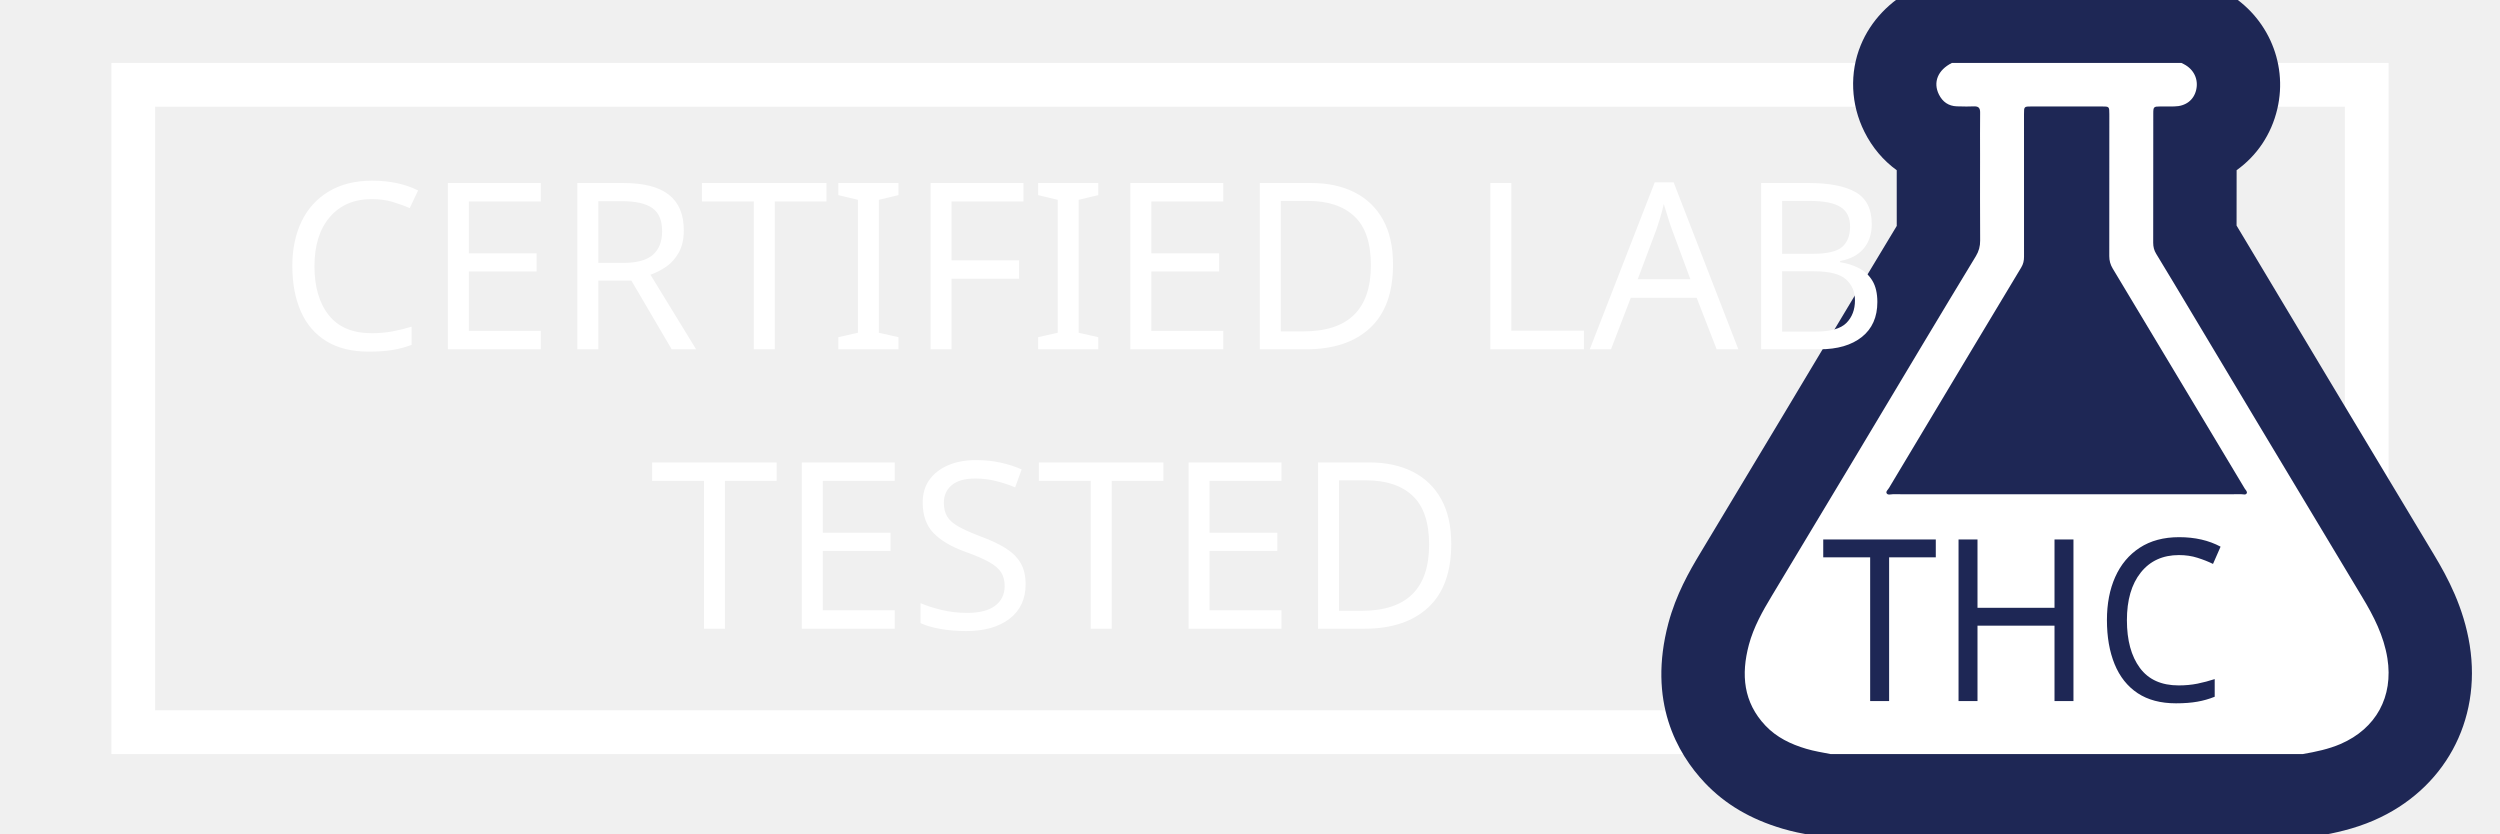
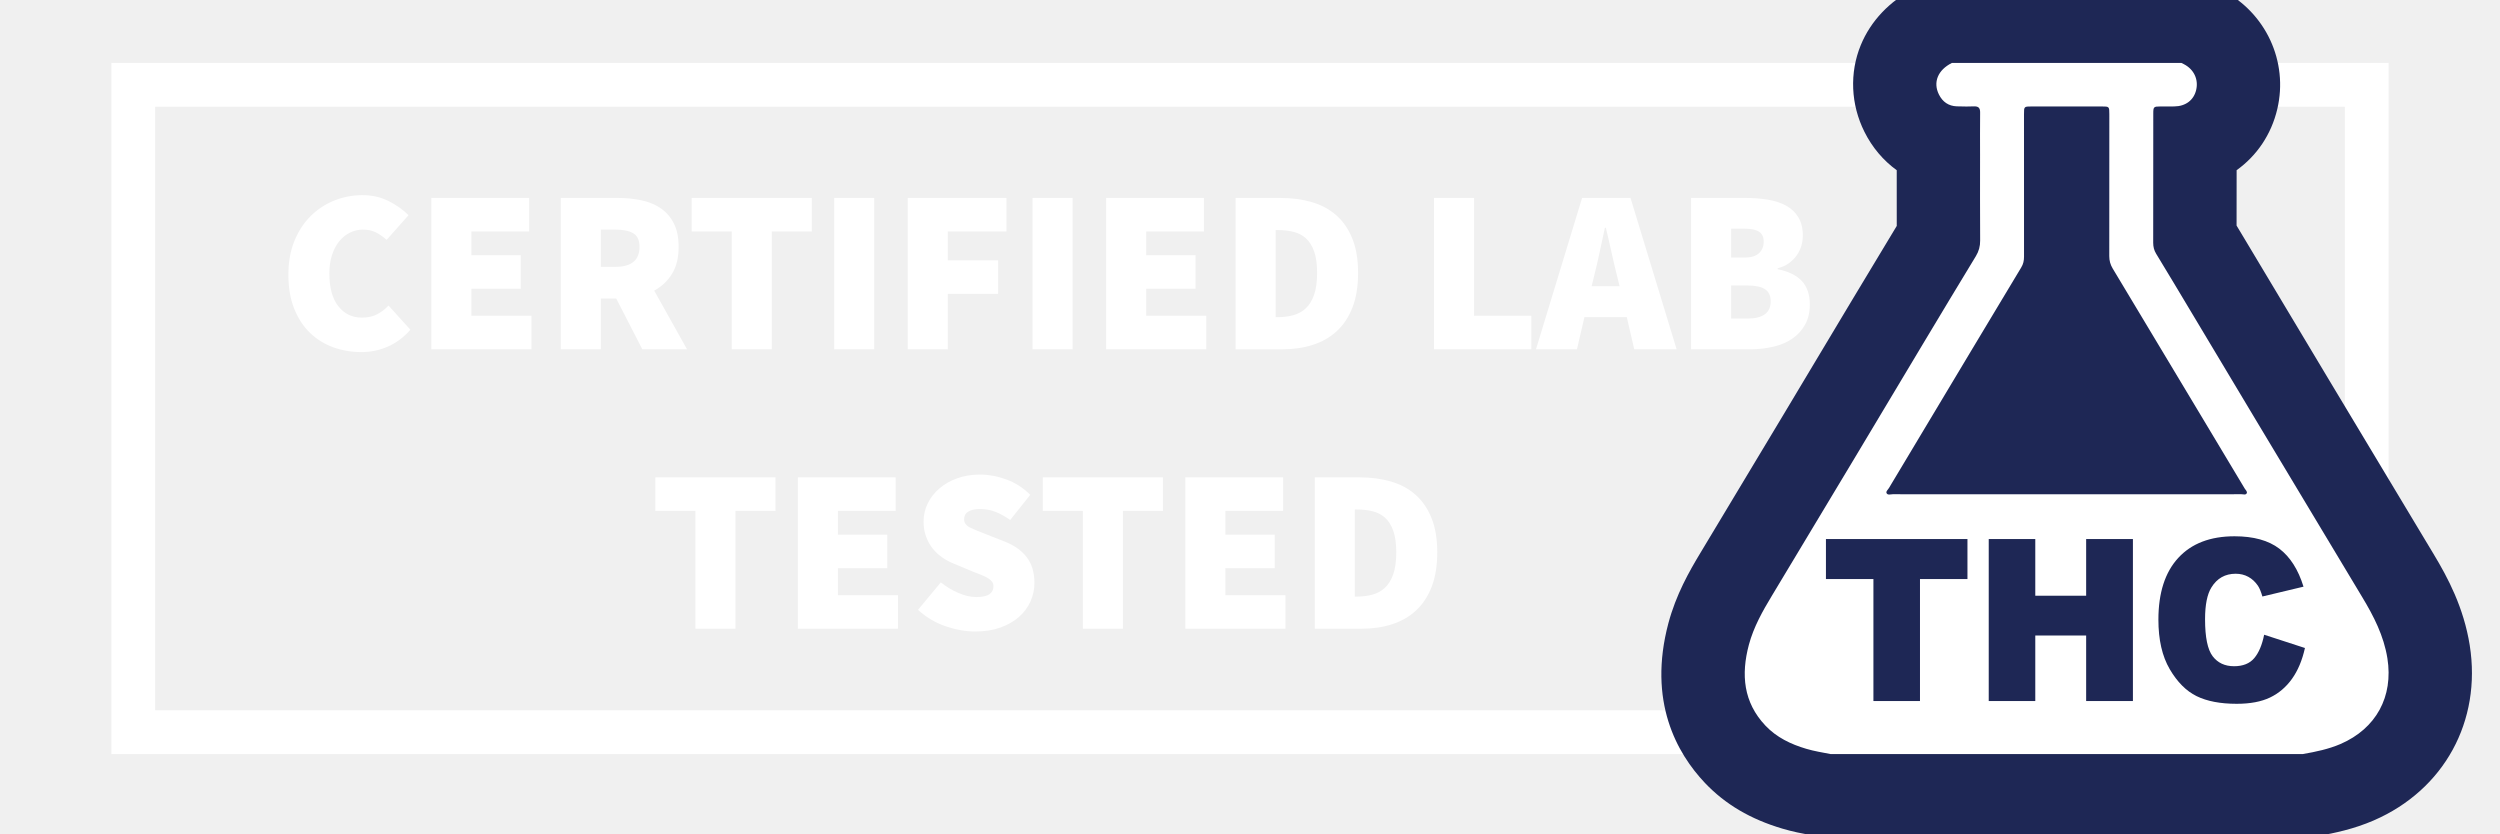
<svg xmlns="http://www.w3.org/2000/svg" version="1.1" id="Layer_1" x="0px" y="0px" width="600px" height="200px" viewBox="0 0 600 200" enable-background="new 0 0 600 200" xml:space="preserve">
  <rect x="-1" y="0.5" display="none" fill="#FF0000" width="600" height="200" />
  <g>
    <g>
-       <path fill="#FFFFFF" d="M562.766,25.612v144.857H37.235V25.612H562.766 M573.266,15.112H26.735v165.857h546.53V15.112    L573.266,15.112z" />
+       <path fill="#FFFFFF" d="M562.766,25.612v144.857H37.235V25.612H562.766 M573.266,15.112H26.735v165.857h546.53L573.266,15.112    L573.266,15.112z" />
    </g>
-     <path fill="#1E2755" d="M552.693,180.969c-37.806,0-75.604,0-113.402,0c-1.949-0.387-3.894-0.686-5.81-1.26   c-3.693-1.09-7.105-2.732-9.783-5.557c-5.316-5.623-5.87-12.275-3.981-19.395c1.143-4.268,3.293-8.08,5.551-11.82   c6.577-10.973,13.188-21.93,19.768-32.896c5.516-9.203,10.998-18.41,16.521-27.594c4.193-7.006,8.407-13.99,12.642-20.969   c0.708-1.17,1.042-2.365,1.028-3.74c-0.047-6.812-0.02-13.604-0.02-20.409c0-3.439-0.027-6.878,0.013-10.321   c0.014-1.075-0.374-1.519-1.476-1.479c-1.369,0.06-2.739,0.04-4.107-0.007c-1.997-0.067-3.419-1.069-4.295-2.825   c-1.481-2.955-0.26-5.907,3.093-7.586c18.372,0,36.736,0,55.114,0c0.194,0.1,0.388,0.197,0.582,0.293   c2.397,1.236,3.539,3.647,2.938,6.191c-0.573,2.438-2.53,3.917-5.248,3.947c-1.109,0.013-2.218,0-3.312,0.007   c-1.644,0.006-1.73,0.087-1.73,1.726c0,10.328,0.007,20.658-0.02,30.984c0,0.961,0.207,1.828,0.708,2.637   c1.455,2.385,2.892,4.748,4.313,7.139c6.625,11.047,13.224,22.111,19.855,33.158c8.413,14.037,16.861,28.061,25.283,42.098   c2.764,4.582,5.188,9.297,6.05,14.699c1.463,9.209-2.697,16.855-11.232,20.562C558.838,179.801,555.771,180.43,552.693,180.969z" />
+     <path fill="#1E2755" d="M552.693,180.969c-37.807,0-75.604,0-113.402,0c-1.949-0.387-3.895-0.686-5.811-1.26   c-3.692-1.09-7.104-2.732-9.782-5.557c-5.316-5.623-5.87-12.275-3.981-19.396c1.144-4.269,3.293-8.08,5.551-11.819   c6.577-10.974,13.188-21.931,19.769-32.896c5.516-9.203,10.998-18.41,16.521-27.594c4.193-7.006,8.407-13.99,12.643-20.969   c0.708-1.17,1.042-2.365,1.027-3.74c-0.047-6.812-0.02-13.604-0.02-20.409c0-3.439-0.027-6.878,0.013-10.321   c0.015-1.075-0.374-1.519-1.476-1.479c-1.369,0.06-2.739,0.04-4.107-0.007c-1.997-0.067-3.419-1.069-4.295-2.825   c-1.48-2.955-0.26-5.907,3.093-7.586c18.372,0,36.736,0,55.114,0c0.194,0.1,0.389,0.197,0.582,0.293   c2.397,1.236,3.539,3.647,2.938,6.191c-0.573,2.438-2.53,3.917-5.248,3.947c-1.109,0.013-2.219,0-3.312,0.007   c-1.644,0.006-1.729,0.087-1.729,1.726c0,10.328,0.007,20.658-0.021,30.984c0,0.961,0.207,1.828,0.708,2.637   c1.455,2.385,2.893,4.748,4.313,7.139c6.625,11.047,13.224,22.111,19.854,33.158c8.413,14.037,16.861,28.061,25.283,42.098   c2.764,4.582,5.188,9.297,6.05,14.699c1.463,9.209-2.697,16.854-11.231,20.562C558.838,179.801,555.771,180.43,552.693,180.969z" />
    <g id="Erlenmeyer_1_">
      <g>
-         <path fill="#FFFFFF" d="M438.318,190.969l-0.963-0.191c-0.425-0.084-0.85-0.164-1.274-0.242c-1.636-0.309-3.49-0.656-5.462-1.248     c-5.912-1.744-10.561-4.449-14.169-8.256c-5.008-5.295-10.172-14.588-6.389-28.838c1.508-5.639,4.226-10.402,6.654-14.424     c3.49-5.822,7.006-11.666,10.521-17.51c3.08-5.121,6.159-10.24,9.232-15.363c2.18-3.637,4.356-7.279,6.533-10.92     c3.327-5.564,6.653-11.129,9.993-16.684c3.843-6.418,7.853-13.07,12.235-20.299c-0.028-4.75-0.023-9.465-0.019-14.182     l0.004-5.483l-0.004-2.495c-3.8-1.185-6.905-3.852-8.811-7.677c-2.019-4.024-2.226-8.479-0.57-12.521     c1.479-3.614,4.292-6.542,8.134-8.466l2.114-1.06h59.914l2.162,1.119l0.566,0.286c6.505,3.354,9.755,10.339,8.086,17.384     c-1.239,5.271-5.038,9.253-10.021,10.862c0,7.39,0,14.78-0.018,22.168c1.229,2.016,2.425,3.994,3.612,5.99     c3.033,5.055,6.077,10.145,9.121,15.234c3.567,5.965,7.136,11.93,10.714,17.889c4.651,7.76,9.31,15.512,13.968,23.262     c3.774,6.279,7.548,12.559,11.317,18.84c2.976,4.932,6.188,10.977,7.351,18.268c2.188,13.779-4.375,25.775-17.126,31.311     c-4.024,1.734-7.942,2.508-11.3,3.096l-0.855,0.148H438.318z M495.991,108.631c8.64,0,17.278,0,25.916-0.004     c-0.765-1.273-9.4-15.67-9.4-15.67c-4.667-7.783-9.336-15.57-14.016-23.342c-1.502-2.494-2.263-5.236-2.263-8.15     c0.015-8.643,0.015-17.281,0.014-25.92c-0.076,0-0.397,0-0.482,0v0.752c-0.001,8.429-0.003,16.854,0.007,25.277     c0.021,2.826-0.704,5.49-2.154,7.859c-3.461,5.73-6.931,11.52-10.402,17.309l-1.689,2.818     c-3.813,6.354-7.621,12.709-11.428,19.066C478.728,108.631,487.359,108.631,495.991,108.631z" />
-         <path fill="#1E2755" d="M523.559,15.112c0.193,0.1,0.387,0.197,0.581,0.293c2.397,1.236,3.54,3.647,2.938,6.191     c-0.573,2.438-2.529,3.917-5.248,3.947c-0.411,0.005-0.822,0.006-1.233,0.006c-0.438,0-0.875-0.001-1.311-0.001     c-0.257,0-0.513,0-0.769,0.002c-1.643,0.006-1.73,0.087-1.73,1.726c0,10.328,0.007,20.658-0.02,30.984     c0,0.961,0.207,1.828,0.708,2.637c1.456,2.385,2.892,4.748,4.314,7.139c6.625,11.047,13.223,22.111,19.854,33.158     c8.414,14.037,16.861,28.061,25.283,42.098c2.765,4.582,5.188,9.297,6.051,14.699c1.462,9.209-2.698,16.855-11.233,20.562     c-2.897,1.248-5.963,1.877-9.042,2.416c-37.806,0-75.604,0-113.401,0c-1.95-0.387-3.895-0.686-5.811-1.26     c-3.692-1.09-7.105-2.732-9.783-5.557c-5.316-5.623-5.87-12.275-3.98-19.395c1.142-4.268,3.292-8.08,5.55-11.82     c6.578-10.973,13.188-21.93,19.768-32.896c5.516-9.203,10.999-18.41,16.521-27.594c4.193-7.006,8.408-13.99,12.642-20.969     c0.708-1.17,1.042-2.365,1.028-3.74c-0.047-6.812-0.02-13.604-0.02-20.409c0-3.439-0.027-6.878,0.013-10.321     c0.013-1.031-0.342-1.481-1.344-1.481c-0.043,0-0.087,0.001-0.132,0.002c-0.602,0.026-1.202,0.037-1.804,0.037     c-0.768,0-1.536-0.018-2.304-0.044c-1.996-0.067-3.419-1.069-4.294-2.825c-1.482-2.955-0.26-5.907,3.093-7.586     C486.815,15.112,505.18,15.112,523.559,15.112 M453.416,118.689c0.278,0,0.587-0.074,0.844-0.074     c13.917,0.016,27.821,0.016,41.731,0.016c13.997,0,27.994,0,41.985-0.016c0.214,0,0.469,0.059,0.698,0.059     c0.222,0,0.419-0.055,0.53-0.271c0.229-0.42-0.26-0.789-0.474-1.156c-3.513-5.869-7.024-11.725-10.545-17.59     c-7.039-11.727-14.071-23.479-21.129-35.199c-0.567-0.943-0.829-1.885-0.829-2.992c0.02-11.334,0.013-22.686,0.013-34.035     c0-1.867-0.013-1.88-1.816-1.88c-2.804-0.003-5.607-0.005-8.411-0.005s-5.609,0.001-8.417,0.005c-1.83,0-1.836,0.006-1.836,1.859     c0,11.396-0.007,22.79,0.006,34.175c0.007,0.955-0.174,1.797-0.682,2.625c-4.065,6.732-8.1,13.469-12.141,20.209     c-6.537,10.891-13.062,21.797-19.587,32.695c-0.24,0.414-0.801,0.836-0.567,1.27     C452.928,118.627,453.158,118.689,453.416,118.689 M528.428-4.888h-4.869h-55.114h-4.729l-4.229,2.119     c-5.949,2.98-10.533,7.816-12.909,13.617c-2.722,6.648-2.399,14.223,0.884,20.789c1.882,3.771,4.546,6.894,7.754,9.218     c-0.001,0.65-0.001,1.301-0.002,1.951c-0.004,3.739-0.008,7.573,0.005,11.417c-3.827,6.32-7.383,12.223-10.812,17.951     c-3.328,5.533-6.661,11.111-9.997,16.689c-2.171,3.633-4.343,7.266-6.52,10.896c-3.061,5.102-6.133,10.211-9.206,15.318     c-3.515,5.844-7.03,11.689-10.537,17.537c-2.781,4.607-5.899,10.098-7.739,16.975c-4.975,18.738,2.023,31.168,8.768,38.303     c4.861,5.127,10.939,8.713,18.603,10.982c2.465,0.736,4.678,1.152,6.457,1.486c0.393,0.074,0.784,0.148,1.177,0.227l1.927,0.381     h1.964h113.401h1.737l1.712-0.299c4.205-0.736,8.753-1.701,13.511-3.752l0.023-0.01l0.024-0.01     c16.875-7.328,25.911-23.832,23.021-42.045c-1.437-9-5.193-16.117-8.68-21.895c-3.741-6.236-7.514-12.514-11.286-18.789     c-4.659-7.752-9.318-15.504-13.967-23.26c-3.587-5.975-7.156-11.941-10.726-17.91c-3.039-5.08-6.077-10.158-9.121-15.234     c-0.737-1.238-1.476-2.465-2.176-3.623c0.008-4.434,0.011-8.886,0.012-13.297c4.796-3.417,8.311-8.514,9.759-14.67     c2.696-11.385-2.746-23.136-13.242-28.547l-0.145-0.075l-0.146-0.072c-0.087-0.043-0.175-0.087-0.262-0.132L528.428-4.888     L528.428-4.888z M487.74,98.631c0.784-1.307,1.568-2.615,2.353-3.922l1.685-2.811c1.405-2.342,2.811-4.686,4.217-7.029     c2.65,4.414,5.299,8.832,7.945,13.246c0.104,0.172,0.206,0.344,0.31,0.516c-2.753,0-5.506,0-8.258,0     C493.241,98.631,490.49,98.631,487.74,98.631L487.74,98.631z" />
+         <path fill="#FFFFFF" d="M438.318,190.969l-0.963-0.191c-0.426-0.084-0.851-0.163-1.274-0.241c-1.636-0.31-3.49-0.656-5.462-1.248     c-5.912-1.744-10.562-4.449-14.169-8.256c-5.008-5.296-10.172-14.589-6.39-28.839c1.509-5.639,4.227-10.401,6.654-14.424     c3.49-5.821,7.006-11.666,10.521-17.51c3.08-5.121,6.158-10.24,9.231-15.363c2.181-3.637,4.356-7.278,6.533-10.919     c3.327-5.564,6.653-11.129,9.993-16.684c3.843-6.418,7.853-13.07,12.234-20.299c-0.027-4.75-0.022-9.465-0.019-14.182     l0.004-5.483l-0.004-2.495c-3.8-1.185-6.905-3.852-8.812-7.677c-2.019-4.024-2.226-8.479-0.569-12.521     c1.479-3.614,4.292-6.542,8.134-8.466l2.114-1.06h59.914l2.162,1.119l0.565,0.286c6.505,3.354,9.755,10.339,8.086,17.384     c-1.238,5.271-5.038,9.253-10.021,10.862c0,7.39,0,14.78-0.019,22.168c1.229,2.016,2.426,3.994,3.612,5.99     c3.033,5.055,6.077,10.145,9.121,15.234c3.567,5.965,7.136,11.93,10.714,17.889c4.651,7.76,9.31,15.513,13.968,23.263     c3.774,6.278,7.548,12.559,11.317,18.84c2.976,4.932,6.188,10.977,7.351,18.268c2.188,13.779-4.375,25.775-17.126,31.311     c-4.023,1.734-7.941,2.508-11.3,3.096l-0.854,0.148h-115.25V190.969z M495.991,108.631c8.64,0,17.277,0,25.916-0.004     c-0.766-1.273-9.4-15.67-9.4-15.67c-4.667-7.783-9.336-15.57-14.016-23.342c-1.502-2.494-2.264-5.236-2.264-8.15     c0.016-8.643,0.016-17.281,0.015-25.92c-0.076,0-0.397,0-0.482,0v0.752c-0.001,8.429-0.003,16.854,0.007,25.277     c0.021,2.826-0.704,5.49-2.153,7.859c-3.461,5.73-6.932,11.52-10.402,17.309l-1.689,2.818     c-3.812,6.354-7.62,12.709-11.428,19.066C478.729,108.631,487.359,108.631,495.991,108.631z" />
+         <path fill="#1E2755" d="M523.559,15.112c0.193,0.1,0.388,0.197,0.581,0.293c2.397,1.236,3.54,3.647,2.938,6.191     c-0.573,2.438-2.529,3.917-5.248,3.947c-0.411,0.005-0.822,0.006-1.233,0.006c-0.438,0-0.875-0.001-1.311-0.001     c-0.257,0-0.513,0-0.769,0.002c-1.644,0.006-1.73,0.087-1.73,1.726c0,10.328,0.007,20.658-0.02,30.984     c0,0.961,0.206,1.828,0.707,2.637c1.456,2.385,2.893,4.748,4.314,7.139c6.625,11.047,13.223,22.111,19.854,33.157     c8.413,14.037,16.86,28.062,25.282,42.099c2.766,4.582,5.188,9.297,6.052,14.699c1.462,9.209-2.698,16.854-11.233,20.562     c-2.896,1.248-5.963,1.877-9.042,2.416c-37.806,0-75.604,0-113.401,0c-1.949-0.387-3.895-0.686-5.811-1.26     c-3.692-1.09-7.105-2.732-9.783-5.557c-5.315-5.623-5.87-12.275-3.979-19.396c1.142-4.269,3.292-8.08,5.55-11.819     c6.578-10.974,13.188-21.931,19.768-32.896c5.517-9.203,10.999-18.41,16.521-27.594c4.192-7.006,8.408-13.99,12.642-20.969     c0.708-1.17,1.042-2.365,1.028-3.74c-0.047-6.812-0.021-13.604-0.021-20.409c0-3.439-0.026-6.878,0.014-10.321     c0.013-1.031-0.343-1.481-1.345-1.481c-0.043,0-0.087,0.001-0.132,0.002c-0.602,0.026-1.202,0.037-1.804,0.037     c-0.768,0-1.536-0.018-2.304-0.044c-1.996-0.067-3.419-1.069-4.294-2.825c-1.482-2.955-0.261-5.907,3.093-7.586     C486.815,15.112,505.18,15.112,523.559,15.112 M453.416,118.689c0.278,0,0.587-0.074,0.844-0.074     c13.917,0.016,27.821,0.016,41.731,0.016c13.997,0,27.994,0,41.984-0.016c0.214,0,0.47,0.059,0.698,0.059     c0.222,0,0.419-0.055,0.53-0.271c0.229-0.42-0.26-0.788-0.474-1.155c-3.514-5.869-7.024-11.726-10.546-17.59     c-7.038-11.727-14.07-23.479-21.129-35.199c-0.566-0.943-0.829-1.885-0.829-2.992c0.021-11.334,0.014-22.686,0.014-34.035     c0-1.867-0.014-1.88-1.816-1.88c-2.804-0.003-5.606-0.005-8.411-0.005c-2.804,0-5.608,0.001-8.417,0.005     c-1.83,0-1.836,0.006-1.836,1.859c0,11.396-0.007,22.79,0.006,34.175c0.008,0.955-0.174,1.797-0.682,2.625     c-4.065,6.732-8.1,13.469-12.141,20.209c-6.537,10.891-13.062,21.797-19.588,32.694c-0.239,0.414-0.801,0.837-0.566,1.271     C452.928,118.627,453.158,118.689,453.416,118.689 M528.428-4.888h-4.869h-55.113h-4.729l-4.229,2.119     c-5.949,2.98-10.533,7.816-12.909,13.617c-2.723,6.648-2.399,14.223,0.884,20.789c1.882,3.771,4.546,6.894,7.754,9.218     c-0.001,0.65-0.001,1.301-0.002,1.951c-0.004,3.739-0.008,7.573,0.005,11.417c-3.827,6.32-7.383,12.223-10.812,17.951     c-3.328,5.533-6.661,11.111-9.997,16.689c-2.171,3.633-4.344,7.266-6.521,10.896c-3.061,5.103-6.133,10.211-9.206,15.318     c-3.515,5.844-7.029,11.688-10.537,17.536c-2.78,4.607-5.898,10.099-7.738,16.976c-4.975,18.738,2.022,31.168,8.768,38.304     c4.861,5.127,10.939,8.713,18.604,10.981c2.465,0.735,4.678,1.151,6.457,1.485c0.393,0.074,0.783,0.148,1.177,0.228l1.927,0.381     h1.964h113.401h1.737l1.712-0.299c4.205-0.735,8.753-1.701,13.511-3.752l0.022-0.01l0.024-0.011     c16.875-7.328,25.911-23.832,23.021-42.045c-1.437-9-5.192-16.117-8.68-21.895c-3.741-6.236-7.514-12.514-11.286-18.789     c-4.659-7.752-9.317-15.504-13.967-23.26c-3.587-5.975-7.156-11.941-10.726-17.91c-3.039-5.08-6.077-10.158-9.121-15.234     c-0.737-1.238-1.477-2.465-2.176-3.623c0.008-4.434,0.011-8.886,0.012-13.297c4.796-3.417,8.311-8.514,9.759-14.67     c2.696-11.385-2.746-23.136-13.242-28.547l-0.145-0.075l-0.146-0.072c-0.087-0.043-0.175-0.087-0.262-0.132L528.428-4.888     L528.428-4.888z M487.74,98.631c0.784-1.307,1.567-2.615,2.353-3.922l1.686-2.811c1.404-2.342,2.811-4.686,4.217-7.029     c2.649,4.414,5.299,8.832,7.945,13.246c0.104,0.172,0.206,0.344,0.31,0.516c-2.753,0-5.506,0-8.258,0     C493.241,98.631,490.49,98.631,487.74,98.631L487.74,98.631z" />
      </g>
-       <text transform="matrix(0.93 0 0 1 437.0684 168.249)" fill="#1E2755" font-family="'Arial-Black'" font-size="54.315">THC</text>
+       <g enable-background="new    ">
+         <path fill="#1E2755" d="M438.227,129.369h33.963v9.602h-11.395v29.278h-11.174v-29.278h-11.395V129.369z" />
+         <path fill="#1E2755" d="M477.295,129.369h11.173v13.605h12.209v-13.605h11.223v38.88h-11.223v-15.728h-12.209v15.728h-11.173     V129.369z" />
+         <path fill="#1E2755" d="M543.396,152.336l9.791,3.184c-0.657,2.953-1.693,5.419-3.107,7.398c-1.414,1.98-3.169,3.475-5.266,4.482     s-4.765,1.512-8.004,1.512c-3.93,0-7.141-0.614-9.631-1.842c-2.491-1.229-4.642-3.388-6.45-6.48     c-1.809-3.092-2.713-7.049-2.713-11.873c0-6.432,1.591-11.375,4.772-14.828c3.182-3.455,7.683-5.182,13.504-5.182     c4.555,0,8.135,0.99,10.741,2.97c2.605,1.98,4.542,5.021,5.809,9.123l-9.866,2.36c-0.345-1.184-0.707-2.051-1.085-2.6     c-0.625-0.918-1.39-1.626-2.294-2.121c-0.904-0.494-1.916-0.742-3.033-0.742c-2.532,0-4.473,1.095-5.821,3.285     c-1.02,1.624-1.529,4.176-1.529,7.654c0,4.31,0.608,7.264,1.825,8.861s2.927,2.396,5.131,2.396c2.137,0,3.752-0.645,4.846-1.936     S542.902,154.795,543.396,152.336z" />
+       </g>
    </g>
    <rect x="49.089" y="44.937" fill="none" width="406.282" height="117.431" />
-     <text transform="matrix(1 0 0 1 66.752 83.8301)">
-       <tspan x="0" y="0" fill="#FFFFFF" font-family="'SourceSansPro-Black'" font-size="55.884">CERTIFIED LAB  </tspan>
-       <tspan x="89.19" y="67.061" fill="#FFFFFF" font-family="'SourceSansPro-Black'" font-size="55.884">TESTED       </tspan>
-     </text>
+     <g enable-background="new    ">
+       <path fill="#FFFFFF" d="M69.211,65.947c0-3.055,0.484-5.765,1.453-8.131c0.968-2.366,2.272-4.359,3.912-5.979    c1.639-1.621,3.529-2.859,5.672-3.717c2.142-0.856,4.387-1.285,6.734-1.285c2.31,0,4.405,0.475,6.287,1.425    c1.881,0.95,3.474,2.077,4.778,3.381l-5.253,5.924c-0.894-0.782-1.77-1.388-2.626-1.816c-0.857-0.428-1.882-0.643-3.074-0.643    c-1.081,0-2.115,0.243-3.102,0.727c-0.988,0.484-1.844,1.174-2.571,2.068c-0.727,0.894-1.304,1.993-1.732,3.297    c-0.429,1.305-0.643,2.775-0.643,4.415c0,3.428,0.717,6.055,2.151,7.879c1.434,1.826,3.325,2.738,5.672,2.738    c1.416,0,2.635-0.27,3.661-0.81c1.024-0.54,1.928-1.238,2.71-2.096l5.253,5.812c-1.565,1.788-3.353,3.13-5.365,4.023    c-2.012,0.895-4.136,1.342-6.371,1.342c-2.385,0-4.638-0.383-6.762-1.146c-2.124-0.764-3.987-1.919-5.588-3.465    c-1.603-1.546-2.87-3.483-3.8-5.812C69.676,71.75,69.211,69.04,69.211,65.947z" />
+       <path fill="#FFFFFF" d="M103.523,47.506h23.472v8.047h-13.859v5.7h11.847V69.3h-11.847v6.483h14.418v8.047h-24.03V47.506z" />
+       <path fill="#FFFFFF" d="M154.154,83.83l-6.259-12.183h-3.688V83.83h-9.612V47.506h13.748c1.937,0,3.791,0.187,5.561,0.559    c1.769,0.373,3.315,1.006,4.638,1.9c1.322,0.894,2.375,2.095,3.158,3.604c0.782,1.509,1.173,3.399,1.173,5.672    c0,2.608-0.531,4.77-1.592,6.482c-1.062,1.714-2.487,3.056-4.275,4.023l7.88,14.083H154.154z M144.207,64.047h3.465    c3.874,0,5.812-1.602,5.812-4.806c0-1.564-0.494-2.645-1.481-3.241c-0.988-0.596-2.431-0.895-4.331-0.895h-3.465V64.047z" />
+       <path fill="#FFFFFF" d="M175.614,55.553h-9.612v-8.047h28.836v8.047h-9.612V83.83h-9.612V55.553z" />
+       <path fill="#FFFFFF" d="M200.202,47.506h9.612V83.83h-9.612V47.506z" />
+       <path fill="#FFFFFF" d="M217.861,47.506h23.695v8.047h-14.083v6.93h12.071v8.047h-12.071V83.83h-9.612V47.506z" />
+       <path fill="#FFFFFF" d="M247.815,47.506h9.612V83.83h-9.612V47.506z" />
+       <path fill="#FFFFFF" d="M265.474,47.506h23.472v8.047h-13.859v5.7h11.847V69.3h-11.847v6.483h14.418v8.047h-24.03V47.506z" />
+       <path fill="#FFFFFF" d="M296.545,47.506h10.73c2.757,0,5.281,0.335,7.572,1.006c2.291,0.67,4.256,1.732,5.896,3.186    c1.64,1.452,2.915,3.315,3.828,5.588s1.369,5.012,1.369,8.215c0,3.205-0.446,5.961-1.341,8.271    c-0.895,2.311-2.152,4.211-3.772,5.7c-1.62,1.491-3.54,2.59-5.756,3.298c-2.218,0.708-4.63,1.062-7.237,1.062h-11.289V47.506z     M306.717,76.118c1.303,0,2.533-0.158,3.688-0.475s2.152-0.866,2.99-1.649c0.838-0.782,1.5-1.862,1.984-3.241    c0.483-1.378,0.727-3.129,0.727-5.253c0-2.123-0.243-3.855-0.727-5.197c-0.484-1.341-1.146-2.384-1.984-3.129    s-1.836-1.258-2.99-1.537s-2.385-0.419-3.688-0.419h-0.559v20.9H306.717z" />
+       <path fill="#FFFFFF" d="M344.158,47.506h9.612v28.277h13.747v8.047h-23.359V47.506z" />
+       <path fill="#FFFFFF" d="M390.43,76.118h-10.17l-1.789,7.712h-9.836l11.066-36.324h11.623L402.39,83.83h-10.171L390.43,76.118z     M388.697,68.686l-0.614-2.515c-0.446-1.751-0.894-3.651-1.341-5.7s-0.895-3.986-1.342-5.812h-0.223    c-0.411,1.864-0.83,3.811-1.258,5.84c-0.429,2.031-0.866,3.922-1.313,5.673l-0.614,2.515H388.697z" />
+       <path fill="#FFFFFF" d="M405.854,47.506h13.077c1.9,0,3.688,0.14,5.365,0.419c1.676,0.279,3.129,0.754,4.358,1.425    s2.208,1.593,2.935,2.767c0.727,1.173,1.09,2.654,1.09,4.442c0,0.782-0.112,1.574-0.336,2.375    c-0.224,0.802-0.587,1.564-1.09,2.291s-1.137,1.369-1.9,1.929c-0.764,0.559-1.668,0.969-2.71,1.229v0.224    c2.571,0.521,4.499,1.462,5.784,2.821c1.285,1.36,1.928,3.251,1.928,5.673c0,1.863-0.383,3.475-1.146,4.834    c-0.765,1.36-1.788,2.478-3.073,3.353c-1.285,0.876-2.805,1.519-4.555,1.929c-1.752,0.41-3.596,0.614-5.533,0.614h-14.194V47.506z     M418.708,61.812c1.565,0,2.72-0.354,3.465-1.062c0.745-0.707,1.118-1.621,1.118-2.738c0-1.118-0.373-1.918-1.118-2.403    c-0.745-0.483-1.899-0.727-3.465-0.727h-3.241v6.93H418.708z M419.379,76.453c3.725,0,5.588-1.378,5.588-4.135    c0-1.342-0.457-2.31-1.369-2.906c-0.913-0.596-2.318-0.895-4.219-0.895h-3.912v7.936H419.379z" />
+     </g>
+     <g enable-background="new    ">
+       <path fill="#FFFFFF" d="M166.895,122.613h-9.612v-8.047h28.836v8.047h-9.612v28.277h-9.612V122.613z" />
+       <path fill="#FFFFFF" d="M191.484,114.566h23.472v8.047h-13.859v5.7h11.847v8.047h-11.847v6.483h14.418v8.047h-24.03V114.566z" />
+       <path fill="#FFFFFF" d="M225.797,139.77c1.303,1.044,2.71,1.892,4.219,2.543c1.509,0.652,2.934,0.978,4.275,0.978    c1.453,0,2.505-0.224,3.157-0.67c0.652-0.447,0.978-1.08,0.978-1.9c0-0.447-0.112-0.819-0.335-1.117    c-0.224-0.298-0.55-0.578-0.978-0.839c-0.429-0.26-0.941-0.512-1.537-0.754c-0.596-0.242-1.285-0.512-2.067-0.811l-4.527-1.9    c-0.969-0.372-1.9-0.866-2.794-1.48c-0.894-0.615-1.677-1.342-2.347-2.18c-0.671-0.838-1.202-1.797-1.593-2.878    c-0.391-1.08-0.587-2.272-0.587-3.577c0-1.564,0.335-3.026,1.006-4.387c0.671-1.359,1.602-2.551,2.794-3.576    c1.192-1.024,2.617-1.835,4.275-2.431c1.657-0.596,3.474-0.895,5.449-0.895c2.086,0,4.2,0.391,6.343,1.174    c2.142,0.782,4.052,2.012,5.729,3.688l-4.806,6.035c-1.229-0.856-2.413-1.509-3.549-1.956c-1.137-0.447-2.375-0.671-3.716-0.671    c-1.193,0-2.124,0.205-2.794,0.615c-0.671,0.41-1.006,1.024-1.006,1.844c0,0.857,0.475,1.519,1.425,1.984s2.263,1.016,3.94,1.648    l4.415,1.732c2.272,0.894,4.024,2.143,5.253,3.744c1.229,1.603,1.844,3.67,1.844,6.203c0,1.528-0.317,2.999-0.95,4.415    c-0.634,1.416-1.556,2.654-2.766,3.716c-1.211,1.062-2.692,1.91-4.443,2.543c-1.751,0.633-3.764,0.95-6.036,0.95    c-2.311,0-4.686-0.419-7.125-1.258c-2.44-0.838-4.648-2.151-6.623-3.939L225.797,139.77z" />
+       <path fill="#FFFFFF" d="M259.886,122.613h-9.612v-8.047h28.836v8.047h-9.612v28.277h-9.612V122.613z" />
+       <path fill="#FFFFFF" d="M284.475,114.566h23.472v8.047h-13.859v5.7h11.847v8.047h-11.847v6.483h14.418v8.047h-24.03V114.566z" />
+       <path fill="#FFFFFF" d="M315.547,114.566h10.729c2.757,0,5.28,0.335,7.572,1.006c2.291,0.67,4.256,1.732,5.896,3.186    c1.639,1.452,2.915,3.315,3.828,5.588c0.912,2.272,1.369,5.012,1.369,8.215c0,3.205-0.447,5.961-1.341,8.271    c-0.895,2.311-2.151,4.211-3.772,5.7c-1.621,1.491-3.54,2.59-5.756,3.298c-2.217,0.708-4.63,1.062-7.237,1.062h-11.288V114.566z     M325.717,143.179c1.305,0,2.533-0.158,3.689-0.475c1.154-0.316,2.15-0.866,2.989-1.649c0.839-0.782,1.499-1.862,1.983-3.241    c0.484-1.378,0.727-3.129,0.727-5.253c0-2.123-0.242-3.855-0.727-5.197c-0.484-1.341-1.145-2.384-1.983-3.129    s-1.835-1.258-2.989-1.537c-1.156-0.279-2.385-0.419-3.689-0.419h-0.559v20.9H325.717z" />
+     </g>
  </g>
</svg>
